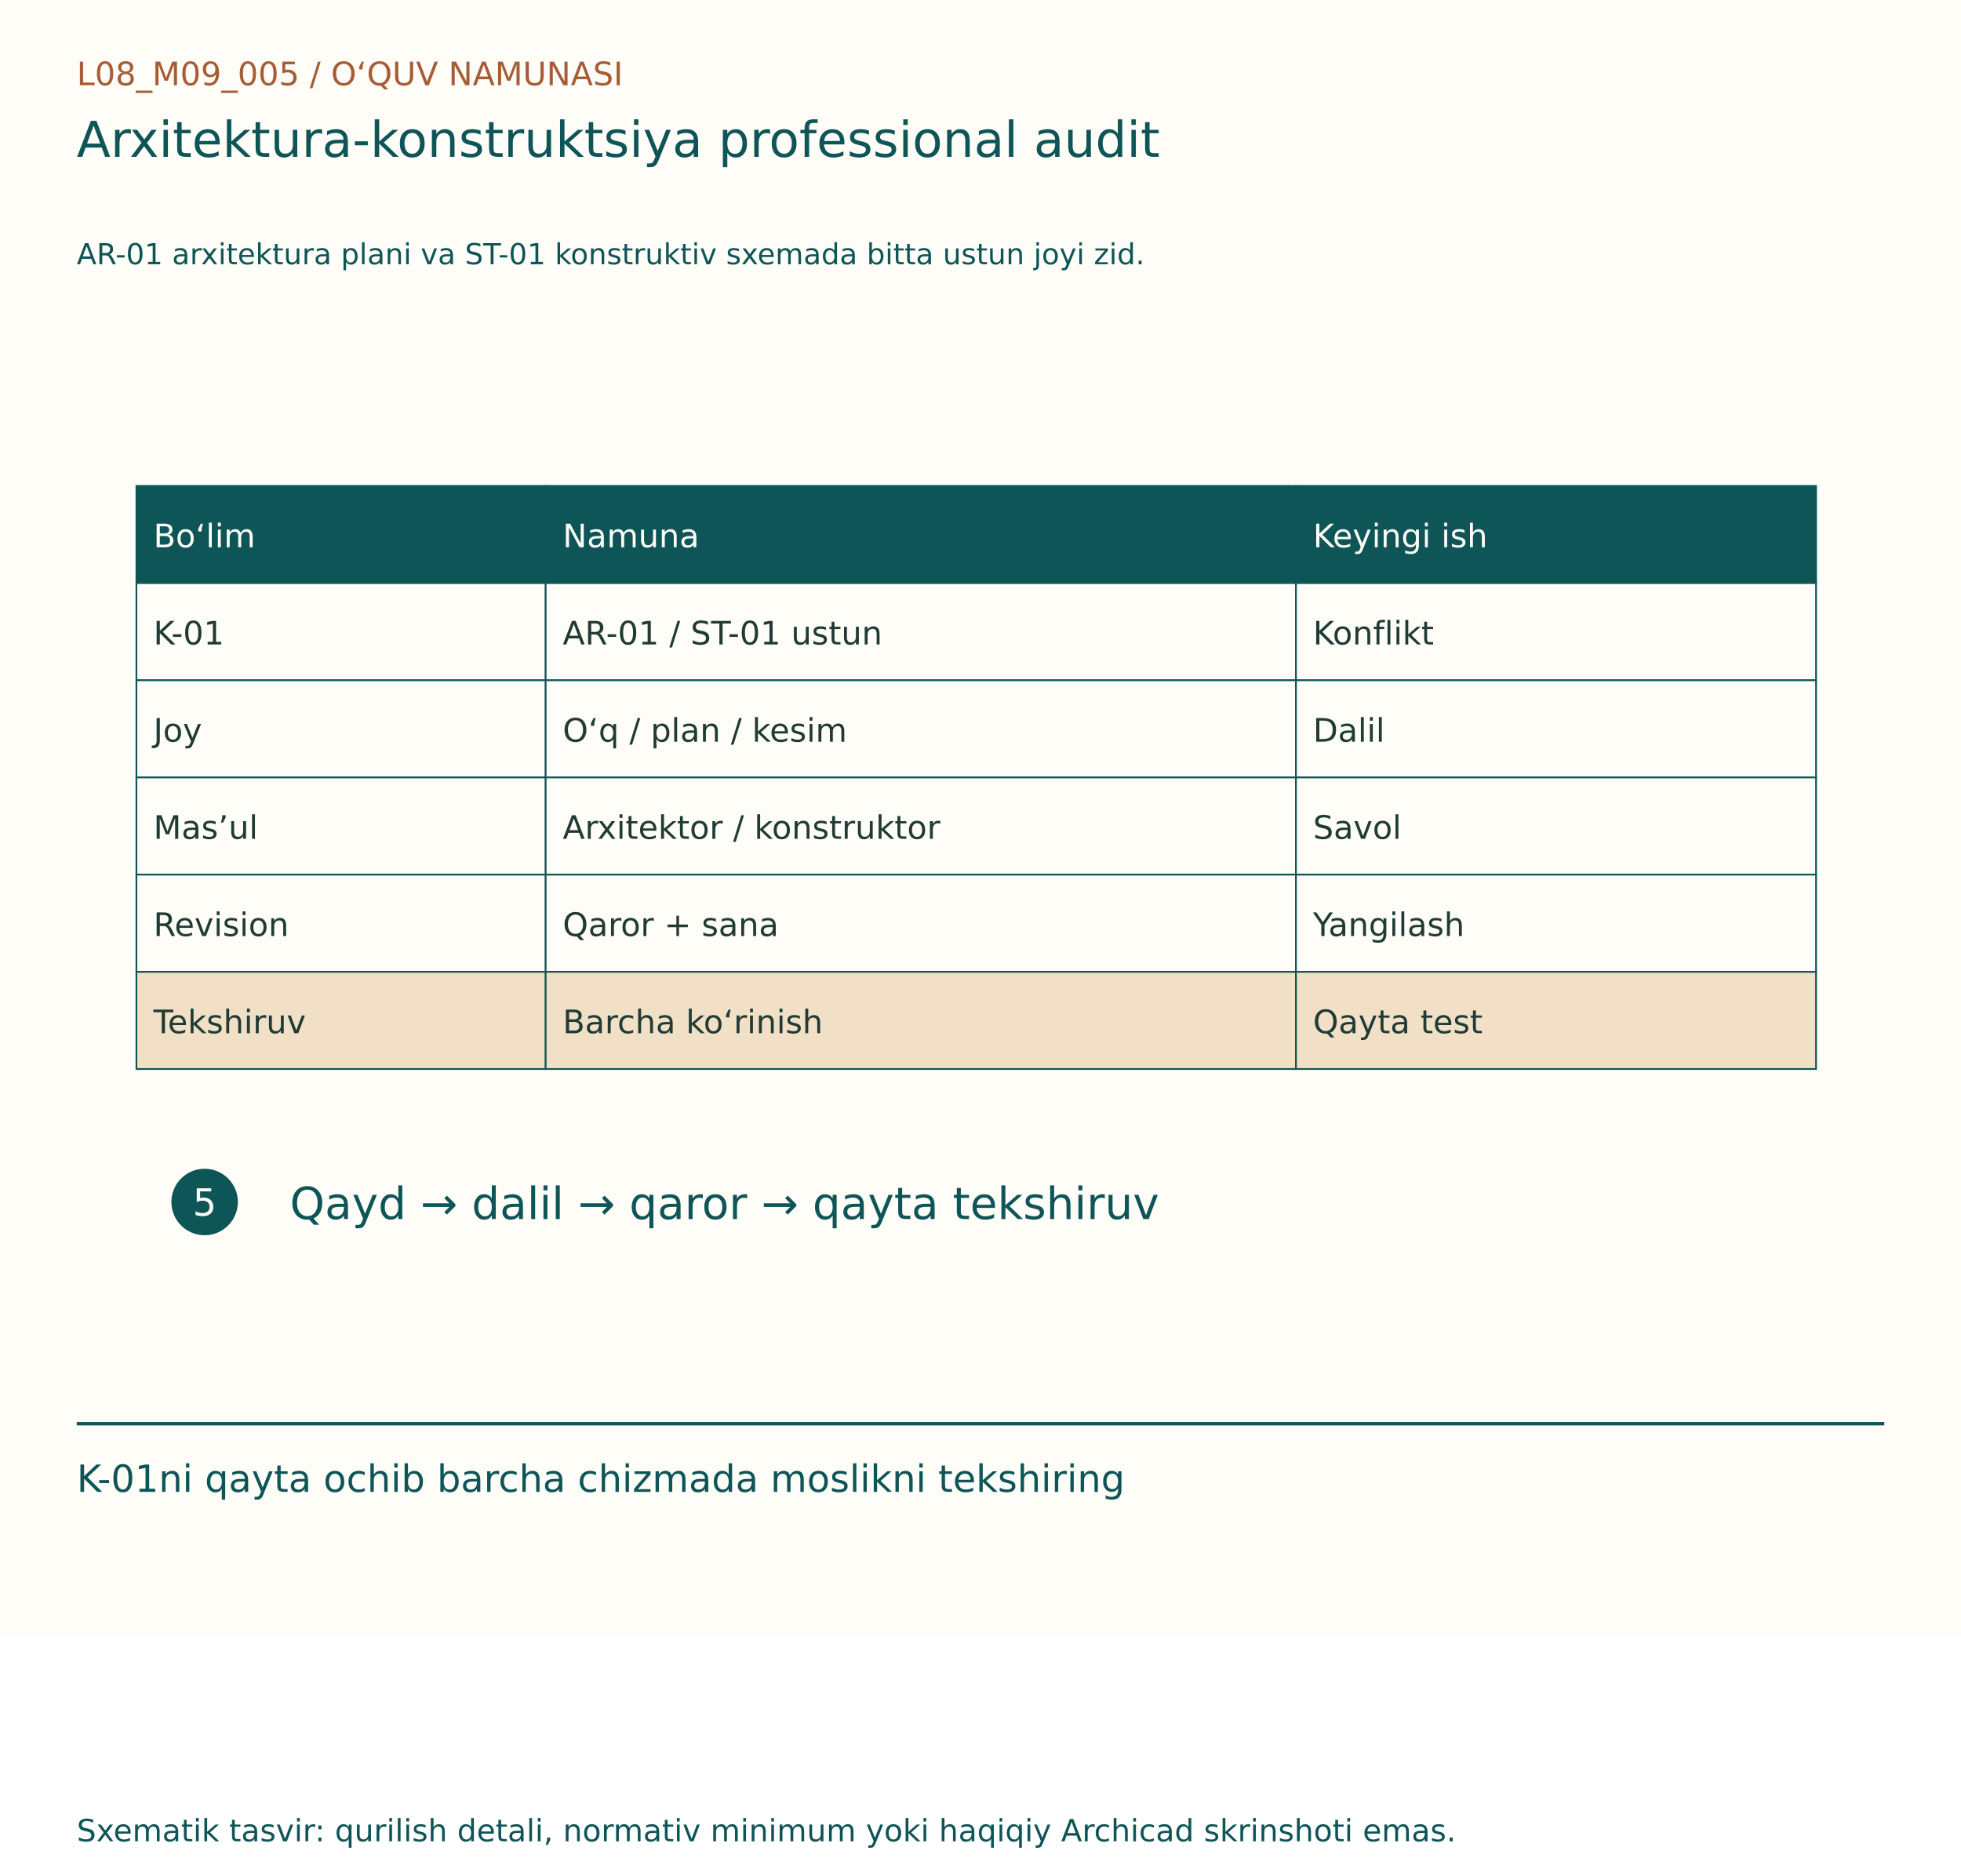
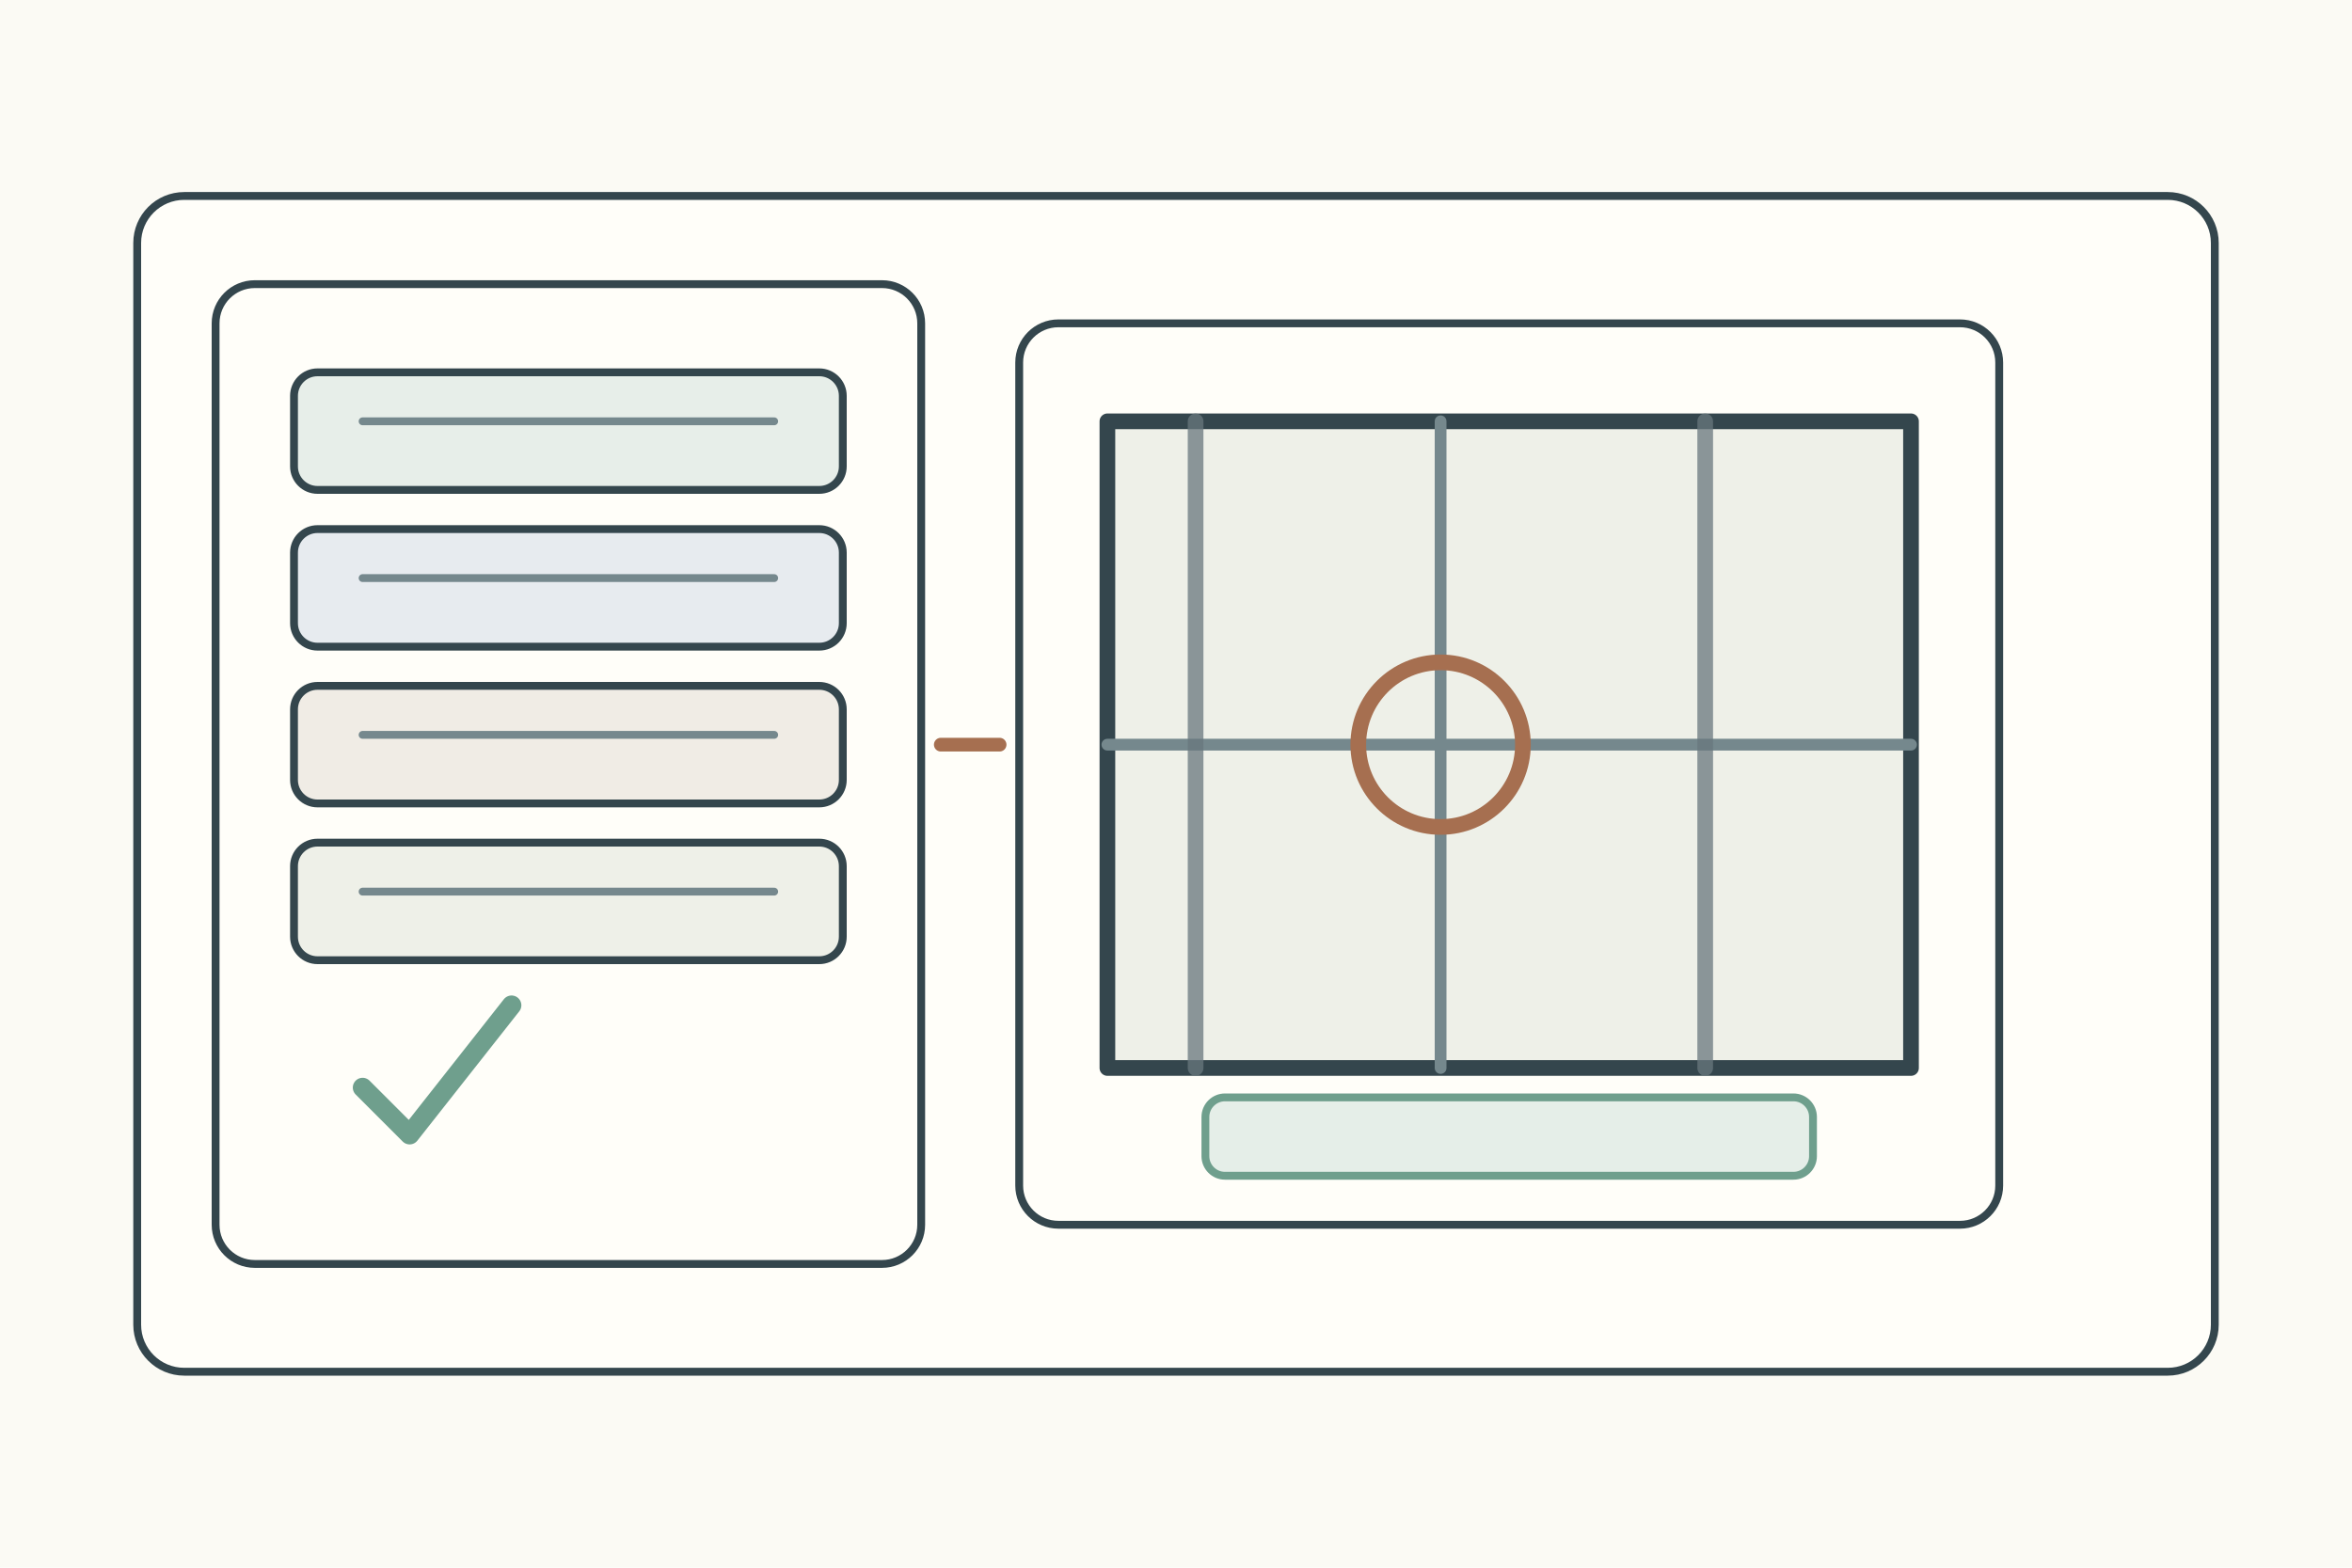
- <svg xmlns="http://www.w3.org/2000/svg" width="1150" height="1100" viewBox="0 0 1150 1100">
-   <rect width="1150" height="960" fill="#FFFDF7" />
-   <g font-family="DejaVu Sans, Segoe UI, sans-serif">
-     <text x="45" y="50" font-size="19" fill="#A65D35">L08_M09_005  /  O‘QUV NAMUNASI</text>
-     <text x="45" y="92" font-size="29" fill="#0E5558">Arxitektura-konstruktsiya professional audit</text>
-     <text x="45" y="155" font-size="17" fill="#0E5558">AR-01 arxitektura plani va ST-01 konstruktiv sxemada bitta ustun joyi zid.</text>
-     <g transform="translate(0,80)">
-       <rect x="80" y="205" width="240" height="57" fill="#0E5558" stroke="#0E5558" stroke-width="1" />
-       <text x="90" y="241" font-size="19" fill="#FFFDF7">Bo‘lim</text>
-       <rect x="320" y="205" width="440" height="57" fill="#0E5558" stroke="#0E5558" stroke-width="1" />
-       <text x="330" y="241" font-size="19" fill="#FFFDF7">Namuna</text>
-       <rect x="760" y="205" width="305" height="57" fill="#0E5558" stroke="#0E5558" stroke-width="1" />
-       <text x="770" y="241" font-size="19" fill="#FFFDF7">Keyingi ish</text>
-       <rect x="80" y="262" width="240" height="57" fill="#FFFDF7" stroke="#0E5558" stroke-width="1" />
-       <text x="90" y="298" font-size="19" fill="#203B36">K-01</text>
-       <rect x="320" y="262" width="440" height="57" fill="#FFFDF7" stroke="#0E5558" stroke-width="1" />
-       <text x="330" y="298" font-size="19" fill="#203B36">AR-01 / ST-01 ustun</text>
-       <rect x="760" y="262" width="305" height="57" fill="#FFFDF7" stroke="#0E5558" stroke-width="1" />
-       <text x="770" y="298" font-size="19" fill="#203B36">Konflikt</text>
-       <rect x="80" y="319" width="240" height="57" fill="#FFFDF7" stroke="#0E5558" stroke-width="1" />
-       <text x="90" y="355" font-size="19" fill="#203B36">Joy</text>
-       <rect x="320" y="319" width="440" height="57" fill="#FFFDF7" stroke="#0E5558" stroke-width="1" />
-       <text x="330" y="355" font-size="19" fill="#203B36">O‘q / plan / kesim</text>
-       <rect x="760" y="319" width="305" height="57" fill="#FFFDF7" stroke="#0E5558" stroke-width="1" />
-       <text x="770" y="355" font-size="19" fill="#203B36">Dalil</text>
-       <rect x="80" y="376" width="240" height="57" fill="#FFFDF7" stroke="#0E5558" stroke-width="1" />
-       <text x="90" y="412" font-size="19" fill="#203B36">Mas’ul</text>
-       <rect x="320" y="376" width="440" height="57" fill="#FFFDF7" stroke="#0E5558" stroke-width="1" />
-       <text x="330" y="412" font-size="19" fill="#203B36">Arxitektor / konstruktor</text>
-       <rect x="760" y="376" width="305" height="57" fill="#FFFDF7" stroke="#0E5558" stroke-width="1" />
-       <text x="770" y="412" font-size="19" fill="#203B36">Savol</text>
-       <rect x="80" y="433" width="240" height="57" fill="#FFFDF7" stroke="#0E5558" stroke-width="1" />
-       <text x="90" y="469" font-size="19" fill="#203B36">Revision</text>
-       <rect x="320" y="433" width="440" height="57" fill="#FFFDF7" stroke="#0E5558" stroke-width="1" />
-       <text x="330" y="469" font-size="19" fill="#203B36">Qaror + sana</text>
-       <rect x="760" y="433" width="305" height="57" fill="#FFFDF7" stroke="#0E5558" stroke-width="1" />
-       <text x="770" y="469" font-size="19" fill="#203B36">Yangilash</text>
-       <rect x="80" y="490" width="240" height="57" fill="#F1DFC6" stroke="#0E5558" stroke-width="1" />
-       <text x="90" y="526" font-size="19" fill="#203B36">Tekshiruv</text>
-       <rect x="320" y="490" width="440" height="57" fill="#F1DFC6" stroke="#0E5558" stroke-width="1" />
-       <text x="330" y="526" font-size="19" fill="#203B36">Barcha ko‘rinish</text>
-       <rect x="760" y="490" width="305" height="57" fill="#F1DFC6" stroke="#0E5558" stroke-width="1" />
-       <text x="770" y="526" font-size="19" fill="#203B36">Qayta test</text>
-       <circle cx="120" cy="625" r="18" fill="#0E5558" stroke="#0E5558" stroke-width="3" />
-       <text x="113" y="633" font-size="22" fill="#FFFDF7">5</text>
-       <text x="170" y="635" font-size="26" fill="#0E5558">Qayd → dalil → qaror → qayta tekshiruv</text>
+ <svg xmlns="http://www.w3.org/2000/svg" width="1200" height="800">
+   <rect width="1200" height="800" fill="#fbfaf4" />
+   <g stroke="#34464d" stroke-width="4" fill="none" stroke-linecap="round" stroke-linejoin="round">
+     <rect x="70" y="100" width="1060" height="600" rx="24" fill="#fffef9" />
+     <g transform="translate(110 145)">
+       <rect width="360" height="500" rx="20" fill="#fffef9" />
+       <rect x="40" y="45" width="280" height="60" rx="12" fill="#e7eee9" />
+       <rect x="40" y="125" width="280" height="60" rx="12" fill="#e7ebef" />
+       <rect x="40" y="205" width="280" height="60" rx="12" fill="#f0ece5" />
+       <rect x="40" y="285" width="280" height="60" rx="12" fill="#eef0e8" />
+       <path d="M75 70h210M75 150h210M75 230h210M75 310h210" stroke="#75888d" />
+       <path d="M75 410l24 24 52-66" stroke="#6f9f8d" stroke-width="10" />
    </g>
-     <line x1="45" y1="835" x2="1105" y2="835" stroke="#0E5558" stroke-width="2" />
-     <text x="45" y="875" font-size="22" fill="#0E5558">K-01ni qayta ochib barcha chizmada moslikni tekshiring</text>
-     <text x="45" y="1080" font-size="18" fill="#0E5558">Sxematik tasvir: qurilish detali, normativ minimum yoki haqiqiy Archicad skrinshoti emas.</text>
+     <g transform="translate(520 165)">
+       <rect width="500" height="460" rx="20" fill="#fffef9" />
+       <rect x="45" y="50" width="410" height="330" fill="#eef0e8" stroke-width="8" />
+       <path d="M215 50v330M45 215h410" stroke="#75888d" stroke-width="6" />
+       <path d="M90 50v330M350 50v330" stroke="#68777d" stroke-width="8" opacity=".75" />
+       <circle cx="215" cy="215" r="42" fill="none" stroke="#a66f50" stroke-width="8" />
+       <rect x="95" y="395" width="310" height="40" rx="10" fill="#e5eee8" stroke="#6f9f8d" />
+     </g>
+     <path d="M480 380h30" stroke="#a66f50" stroke-width="7" />
  </g>
</svg>
